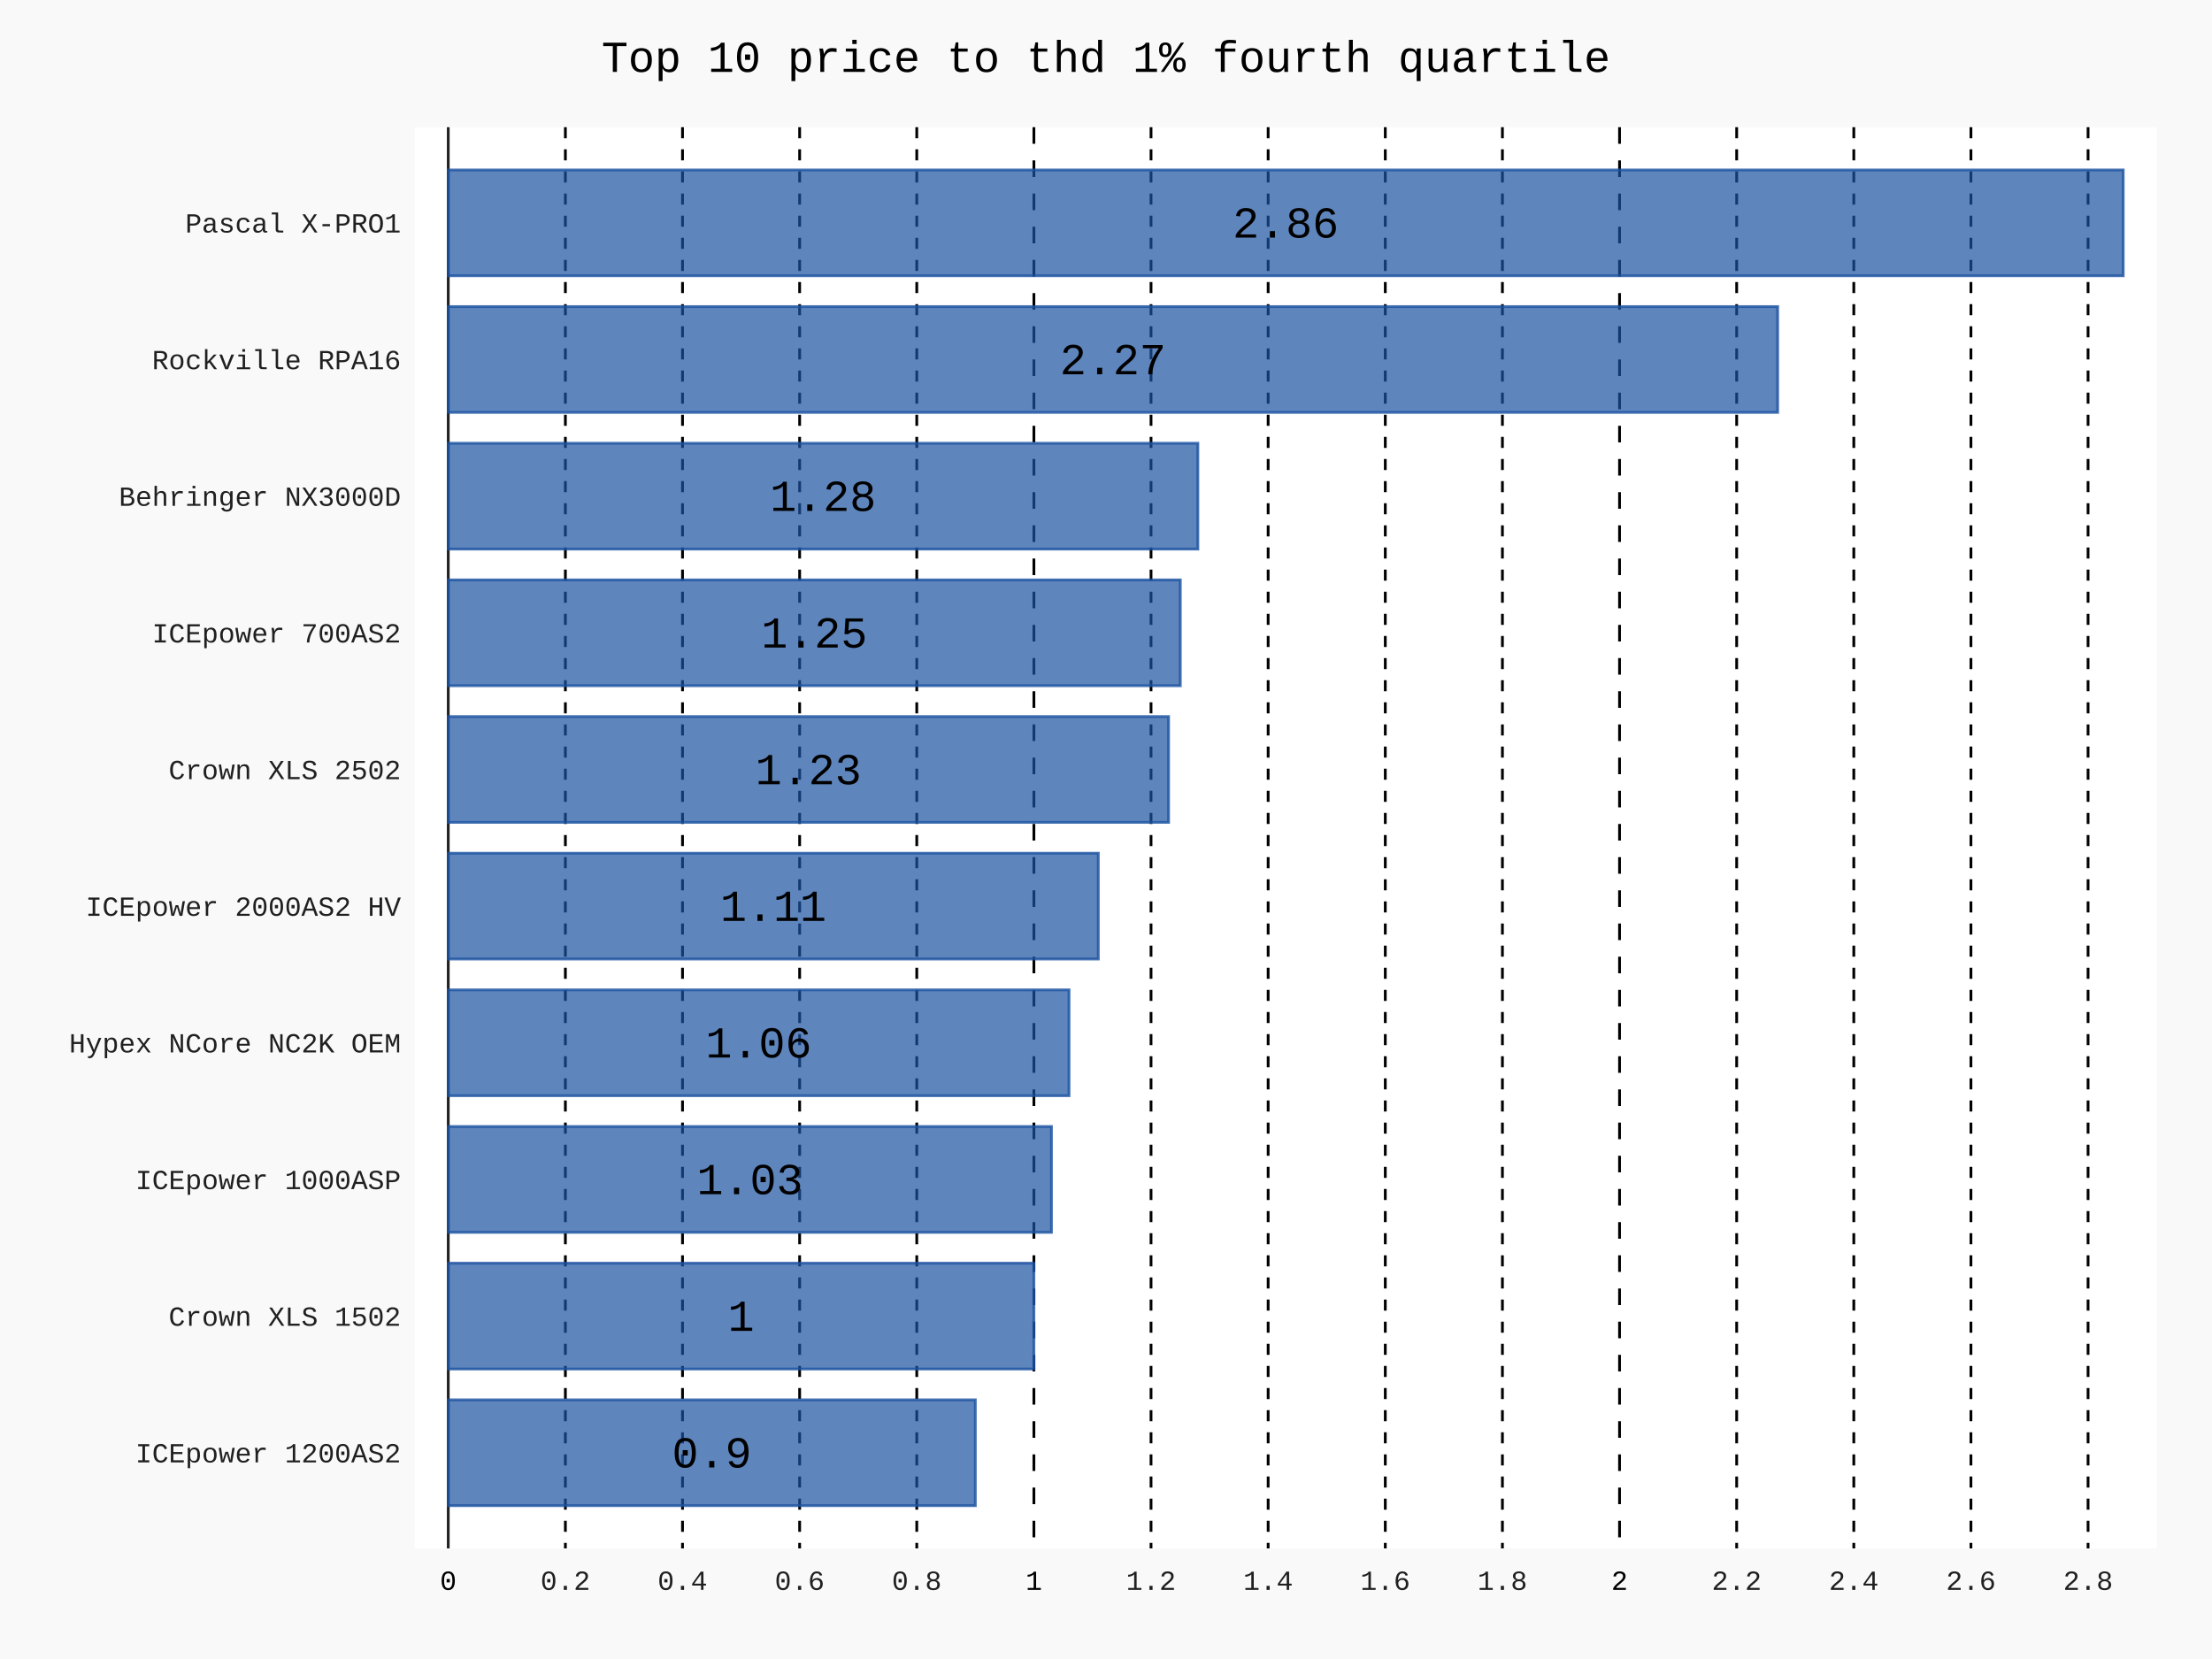
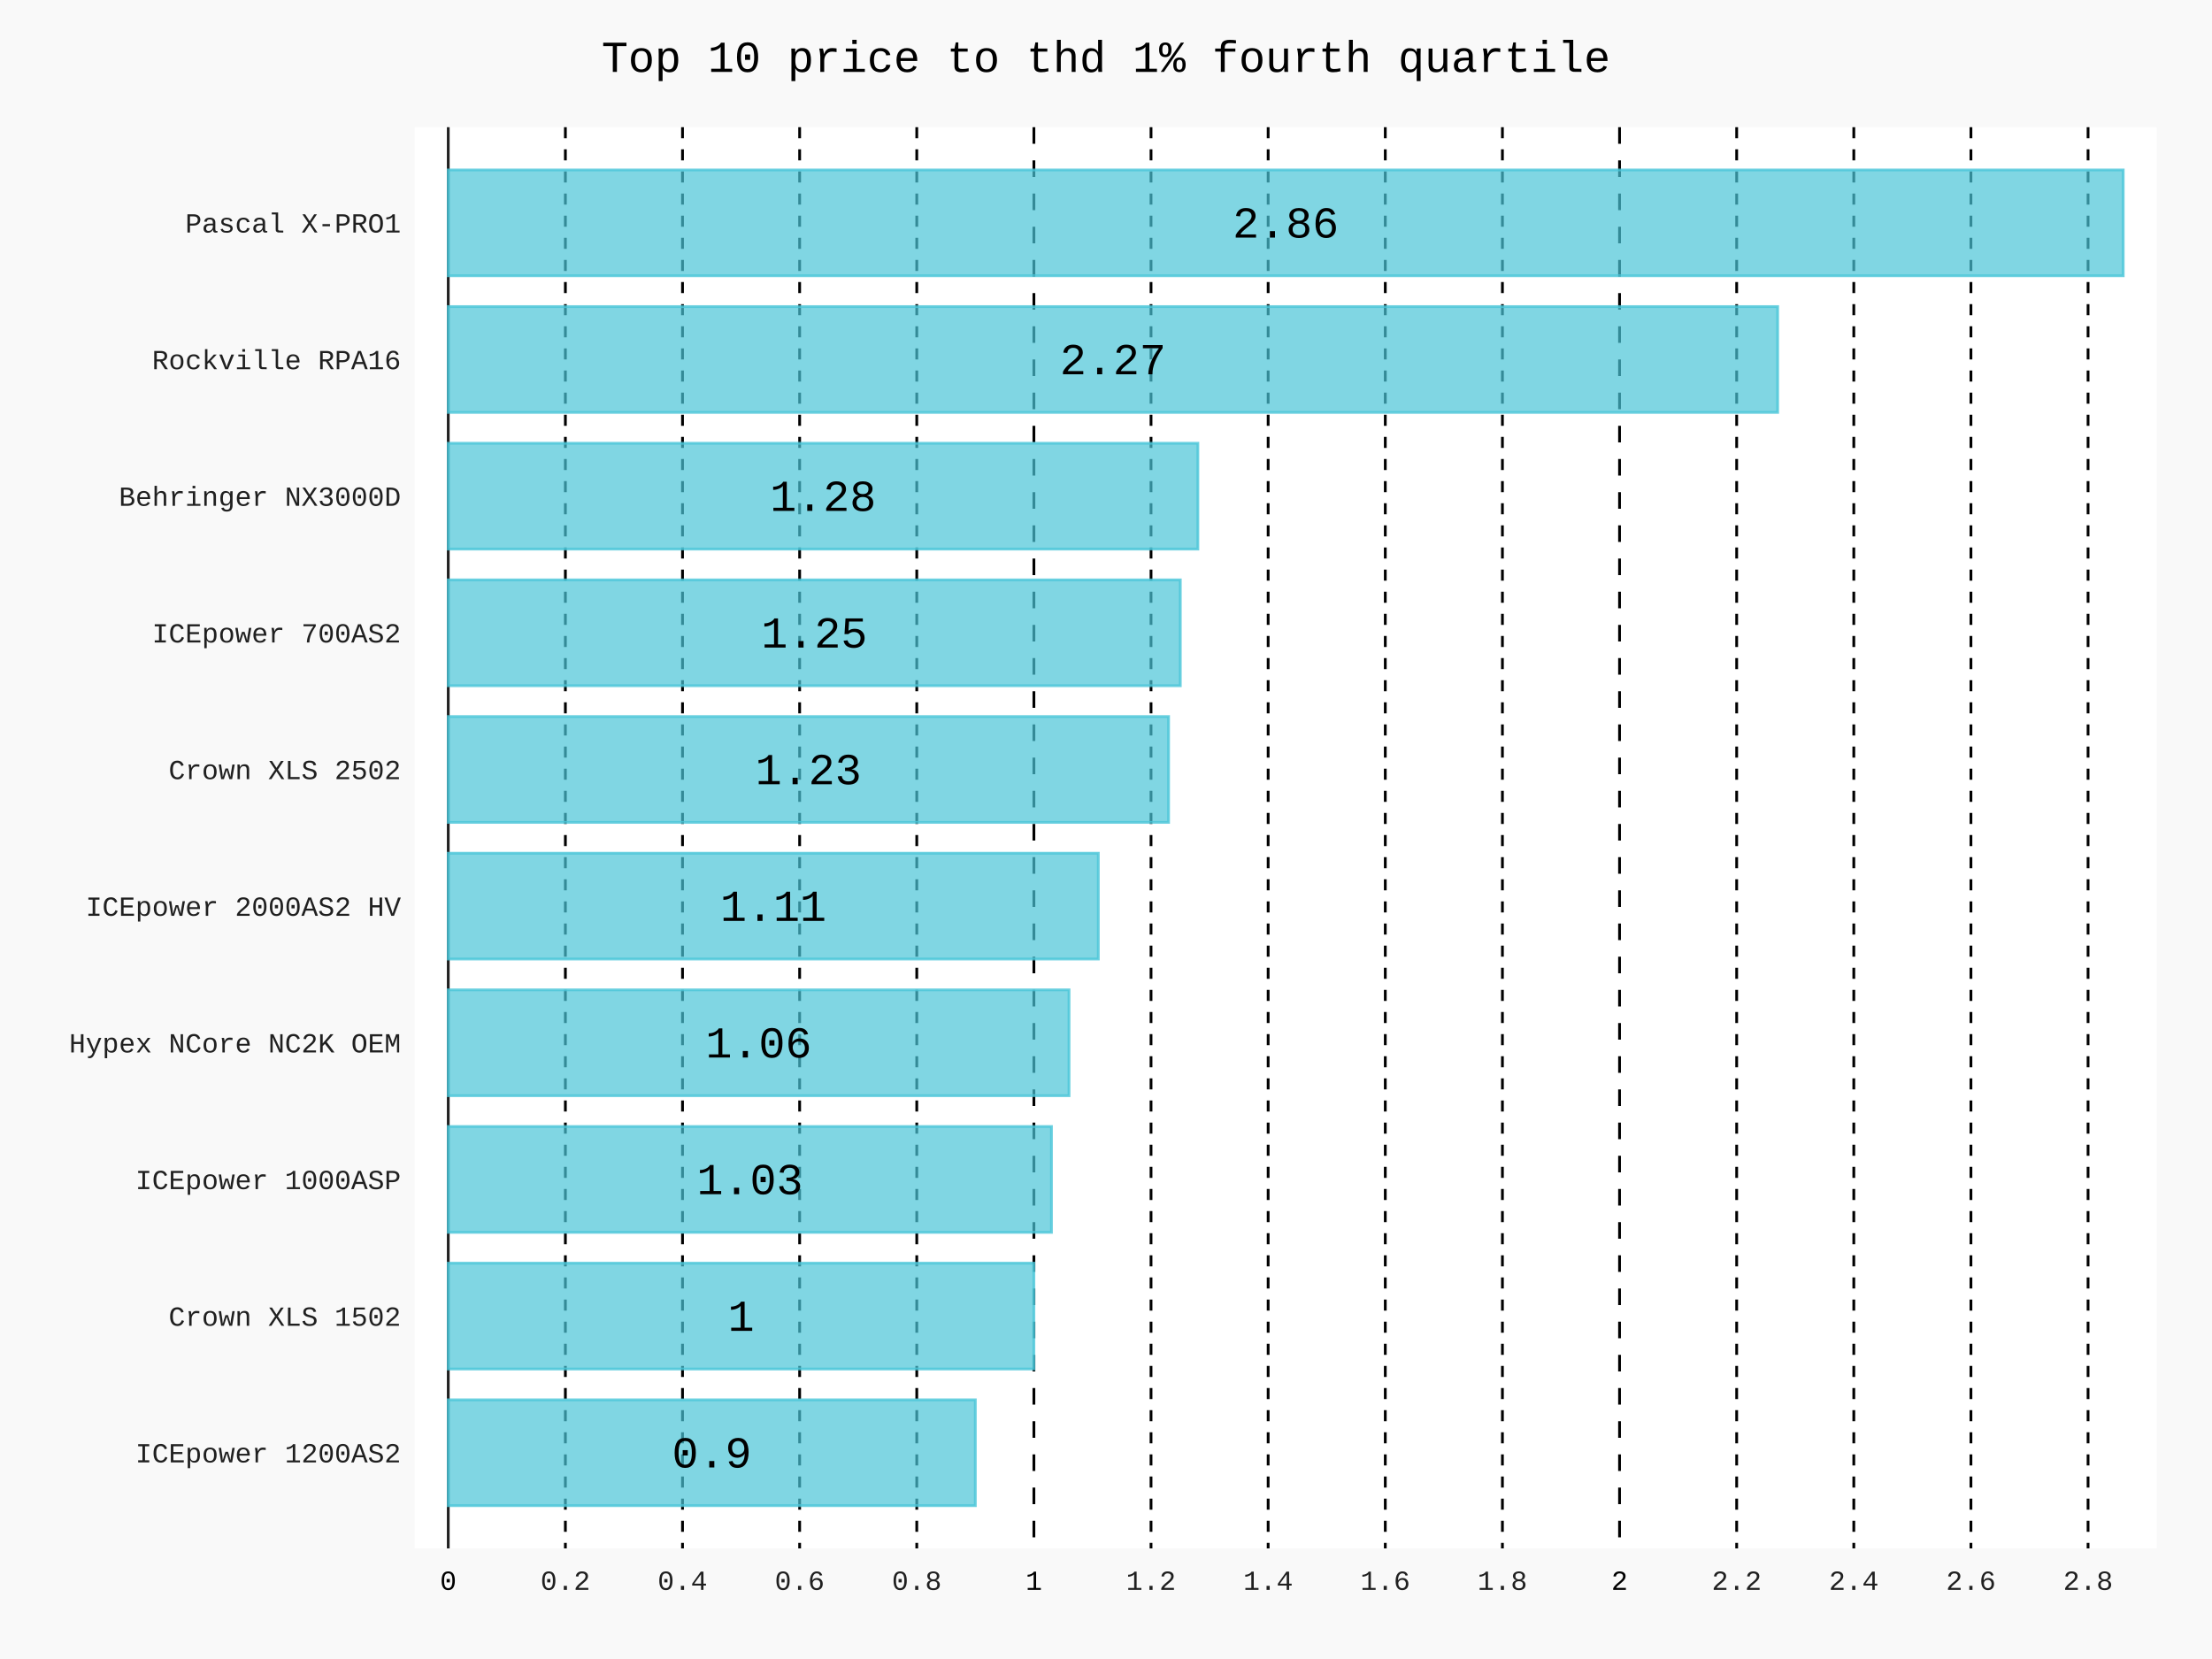
- <svg xmlns="http://www.w3.org/2000/svg" id="chart-89f48472-69e5-45d7-b571-7c1ca4074144" class="pygal-chart" viewBox="0 0 800 600">
+ <svg xmlns="http://www.w3.org/2000/svg" id="chart-845adc41-7957-478b-beb4-b1e5275bc79e" class="pygal-chart" viewBox="0 0 800 600">
  <defs>
-     <style type="text/css">#chart-89f48472-69e5-45d7-b571-7c1ca4074144{-webkit-user-select:none;-webkit-font-smoothing:antialiased;font-family:Consolas,"Liberation Mono",Menlo,Courier,monospace}#chart-89f48472-69e5-45d7-b571-7c1ca4074144 .title{font-family:Consolas,"Liberation Mono",Menlo,Courier,monospace;font-size:16px}#chart-89f48472-69e5-45d7-b571-7c1ca4074144 .legends .legend text{font-family:Consolas,"Liberation Mono",Menlo,Courier,monospace;font-size:14px}#chart-89f48472-69e5-45d7-b571-7c1ca4074144 .axis text{font-family:Consolas,"Liberation Mono",Menlo,Courier,monospace;font-size:10px}#chart-89f48472-69e5-45d7-b571-7c1ca4074144 .axis text.major{font-family:Consolas,"Liberation Mono",Menlo,Courier,monospace;font-size:10px}#chart-89f48472-69e5-45d7-b571-7c1ca4074144 .text-overlay text.value{font-family:Consolas,"Liberation Mono",Menlo,Courier,monospace;font-size:16px}#chart-89f48472-69e5-45d7-b571-7c1ca4074144 .text-overlay text.label{font-family:Consolas,"Liberation Mono",Menlo,Courier,monospace;font-size:10px}#chart-89f48472-69e5-45d7-b571-7c1ca4074144 .tooltip{font-family:Consolas,"Liberation Mono",Menlo,Courier,monospace;font-size:14px}#chart-89f48472-69e5-45d7-b571-7c1ca4074144 text.no_data{font-family:Consolas,"Liberation Mono",Menlo,Courier,monospace;font-size:64px}
- #chart-89f48472-69e5-45d7-b571-7c1ca4074144{background-color:rgba(249,249,249,1)}#chart-89f48472-69e5-45d7-b571-7c1ca4074144 path,#chart-89f48472-69e5-45d7-b571-7c1ca4074144 line,#chart-89f48472-69e5-45d7-b571-7c1ca4074144 rect,#chart-89f48472-69e5-45d7-b571-7c1ca4074144 circle{-webkit-transition:150ms;-moz-transition:150ms;transition:150ms}#chart-89f48472-69e5-45d7-b571-7c1ca4074144 .graph &gt; .background{fill:rgba(249,249,249,1)}#chart-89f48472-69e5-45d7-b571-7c1ca4074144 .plot &gt; .background{fill:rgba(255,255,255,1)}#chart-89f48472-69e5-45d7-b571-7c1ca4074144 .graph{fill:rgba(0,0,0,.87)}#chart-89f48472-69e5-45d7-b571-7c1ca4074144 text.no_data{fill:rgba(0,0,0,1)}#chart-89f48472-69e5-45d7-b571-7c1ca4074144 .title{fill:rgba(0,0,0,1)}#chart-89f48472-69e5-45d7-b571-7c1ca4074144 .legends .legend text{fill:rgba(0,0,0,.87)}#chart-89f48472-69e5-45d7-b571-7c1ca4074144 .legends .legend:hover text{fill:rgba(0,0,0,1)}#chart-89f48472-69e5-45d7-b571-7c1ca4074144 .axis .line{stroke:rgba(0,0,0,1)}#chart-89f48472-69e5-45d7-b571-7c1ca4074144 .axis .guide.line{stroke:rgba(0,0,0,.54)}#chart-89f48472-69e5-45d7-b571-7c1ca4074144 .axis .major.line{stroke:rgba(0,0,0,.87)}#chart-89f48472-69e5-45d7-b571-7c1ca4074144 .axis text.major{fill:rgba(0,0,0,1)}#chart-89f48472-69e5-45d7-b571-7c1ca4074144 .axis.y .guides:hover .guide.line,#chart-89f48472-69e5-45d7-b571-7c1ca4074144 .line-graph .axis.x .guides:hover .guide.line,#chart-89f48472-69e5-45d7-b571-7c1ca4074144 .stackedline-graph .axis.x .guides:hover .guide.line,#chart-89f48472-69e5-45d7-b571-7c1ca4074144 .xy-graph .axis.x .guides:hover .guide.line{stroke:rgba(0,0,0,1)}#chart-89f48472-69e5-45d7-b571-7c1ca4074144 .axis .guides:hover text{fill:rgba(0,0,0,1)}#chart-89f48472-69e5-45d7-b571-7c1ca4074144 .reactive{fill-opacity:.7;stroke-opacity:.8;stroke-width:1}#chart-89f48472-69e5-45d7-b571-7c1ca4074144 .ci{stroke:rgba(0,0,0,.87)}#chart-89f48472-69e5-45d7-b571-7c1ca4074144 .reactive.active,#chart-89f48472-69e5-45d7-b571-7c1ca4074144 .active .reactive{fill-opacity:.8;stroke-opacity:.9;stroke-width:4}#chart-89f48472-69e5-45d7-b571-7c1ca4074144 .ci .reactive.active{stroke-width:1.5}#chart-89f48472-69e5-45d7-b571-7c1ca4074144 .series text{fill:rgba(0,0,0,1)}#chart-89f48472-69e5-45d7-b571-7c1ca4074144 .tooltip rect{fill:rgba(255,255,255,1);stroke:rgba(0,0,0,1);-webkit-transition:opacity 150ms;-moz-transition:opacity 150ms;transition:opacity 150ms}#chart-89f48472-69e5-45d7-b571-7c1ca4074144 .tooltip .label{fill:rgba(0,0,0,.87)}#chart-89f48472-69e5-45d7-b571-7c1ca4074144 .tooltip .label{fill:rgba(0,0,0,.87)}#chart-89f48472-69e5-45d7-b571-7c1ca4074144 .tooltip .legend{font-size:.8em;fill:rgba(0,0,0,.54)}#chart-89f48472-69e5-45d7-b571-7c1ca4074144 .tooltip .x_label{font-size:.6em;fill:rgba(0,0,0,1)}#chart-89f48472-69e5-45d7-b571-7c1ca4074144 .tooltip .xlink{font-size:.5em;text-decoration:underline}#chart-89f48472-69e5-45d7-b571-7c1ca4074144 .tooltip .value{font-size:1.5em}#chart-89f48472-69e5-45d7-b571-7c1ca4074144 .bound{font-size:.5em}#chart-89f48472-69e5-45d7-b571-7c1ca4074144 .max-value{font-size:.75em;fill:rgba(0,0,0,.54)}#chart-89f48472-69e5-45d7-b571-7c1ca4074144 .map-element{fill:rgba(255,255,255,1);stroke:rgba(0,0,0,.54) !important}#chart-89f48472-69e5-45d7-b571-7c1ca4074144 .map-element .reactive{fill-opacity:inherit;stroke-opacity:inherit}#chart-89f48472-69e5-45d7-b571-7c1ca4074144 .color-0,#chart-89f48472-69e5-45d7-b571-7c1ca4074144 .color-0 a:visited{stroke:#1B52A0;fill:#1B52A0}#chart-89f48472-69e5-45d7-b571-7c1ca4074144 .text-overlay .color-0 text{fill:black}
- #chart-89f48472-69e5-45d7-b571-7c1ca4074144 text.no_data{text-anchor:middle}#chart-89f48472-69e5-45d7-b571-7c1ca4074144 .guide.line{fill:none}#chart-89f48472-69e5-45d7-b571-7c1ca4074144 .centered{text-anchor:middle}#chart-89f48472-69e5-45d7-b571-7c1ca4074144 .title{text-anchor:middle}#chart-89f48472-69e5-45d7-b571-7c1ca4074144 .legends .legend text{fill-opacity:1}#chart-89f48472-69e5-45d7-b571-7c1ca4074144 .axis.x text{text-anchor:middle}#chart-89f48472-69e5-45d7-b571-7c1ca4074144 .axis.x:not(.web) text[transform]{text-anchor:start}#chart-89f48472-69e5-45d7-b571-7c1ca4074144 .axis.x:not(.web) text[transform].backwards{text-anchor:end}#chart-89f48472-69e5-45d7-b571-7c1ca4074144 .axis.y text{text-anchor:end}#chart-89f48472-69e5-45d7-b571-7c1ca4074144 .axis.y text[transform].backwards{text-anchor:start}#chart-89f48472-69e5-45d7-b571-7c1ca4074144 .axis.y2 text{text-anchor:start}#chart-89f48472-69e5-45d7-b571-7c1ca4074144 .axis.y2 text[transform].backwards{text-anchor:end}#chart-89f48472-69e5-45d7-b571-7c1ca4074144 .axis .guide.line{stroke-dasharray:4,4;stroke:black}#chart-89f48472-69e5-45d7-b571-7c1ca4074144 .axis .major.guide.line{stroke-dasharray:6,6;stroke:black}#chart-89f48472-69e5-45d7-b571-7c1ca4074144 .horizontal .axis.y .guide.line,#chart-89f48472-69e5-45d7-b571-7c1ca4074144 .horizontal .axis.y2 .guide.line,#chart-89f48472-69e5-45d7-b571-7c1ca4074144 .vertical .axis.x .guide.line{opacity:0}#chart-89f48472-69e5-45d7-b571-7c1ca4074144 .horizontal .axis.always_show .guide.line,#chart-89f48472-69e5-45d7-b571-7c1ca4074144 .vertical .axis.always_show .guide.line{opacity:1 !important}#chart-89f48472-69e5-45d7-b571-7c1ca4074144 .axis.y .guides:hover .guide.line,#chart-89f48472-69e5-45d7-b571-7c1ca4074144 .axis.y2 .guides:hover .guide.line,#chart-89f48472-69e5-45d7-b571-7c1ca4074144 .axis.x .guides:hover .guide.line{opacity:1}#chart-89f48472-69e5-45d7-b571-7c1ca4074144 .axis .guides:hover text{opacity:1}#chart-89f48472-69e5-45d7-b571-7c1ca4074144 .nofill{fill:none}#chart-89f48472-69e5-45d7-b571-7c1ca4074144 .subtle-fill{fill-opacity:.2}#chart-89f48472-69e5-45d7-b571-7c1ca4074144 .dot{stroke-width:1px;fill-opacity:1;stroke-opacity:1}#chart-89f48472-69e5-45d7-b571-7c1ca4074144 .dot.active{stroke-width:5px}#chart-89f48472-69e5-45d7-b571-7c1ca4074144 .dot.negative{fill:transparent}#chart-89f48472-69e5-45d7-b571-7c1ca4074144 text,#chart-89f48472-69e5-45d7-b571-7c1ca4074144 tspan{stroke:none !important}#chart-89f48472-69e5-45d7-b571-7c1ca4074144 .series text.active{opacity:1}#chart-89f48472-69e5-45d7-b571-7c1ca4074144 .tooltip rect{fill-opacity:.95;stroke-width:.5}#chart-89f48472-69e5-45d7-b571-7c1ca4074144 .tooltip text{fill-opacity:1}#chart-89f48472-69e5-45d7-b571-7c1ca4074144 .showable{visibility:hidden}#chart-89f48472-69e5-45d7-b571-7c1ca4074144 .showable.shown{visibility:visible}#chart-89f48472-69e5-45d7-b571-7c1ca4074144 .gauge-background{fill:rgba(229,229,229,1);stroke:none}#chart-89f48472-69e5-45d7-b571-7c1ca4074144 .bg-lines{stroke:rgba(249,249,249,1);stroke-width:2px}</style>
+     <style type="text/css">#chart-845adc41-7957-478b-beb4-b1e5275bc79e{-webkit-user-select:none;-webkit-font-smoothing:antialiased;font-family:Consolas,"Liberation Mono",Menlo,Courier,monospace}#chart-845adc41-7957-478b-beb4-b1e5275bc79e .title{font-family:Consolas,"Liberation Mono",Menlo,Courier,monospace;font-size:16px}#chart-845adc41-7957-478b-beb4-b1e5275bc79e .legends .legend text{font-family:Consolas,"Liberation Mono",Menlo,Courier,monospace;font-size:14px}#chart-845adc41-7957-478b-beb4-b1e5275bc79e .axis text{font-family:Consolas,"Liberation Mono",Menlo,Courier,monospace;font-size:10px}#chart-845adc41-7957-478b-beb4-b1e5275bc79e .axis text.major{font-family:Consolas,"Liberation Mono",Menlo,Courier,monospace;font-size:10px}#chart-845adc41-7957-478b-beb4-b1e5275bc79e .text-overlay text.value{font-family:Consolas,"Liberation Mono",Menlo,Courier,monospace;font-size:16px}#chart-845adc41-7957-478b-beb4-b1e5275bc79e .text-overlay text.label{font-family:Consolas,"Liberation Mono",Menlo,Courier,monospace;font-size:10px}#chart-845adc41-7957-478b-beb4-b1e5275bc79e .tooltip{font-family:Consolas,"Liberation Mono",Menlo,Courier,monospace;font-size:14px}#chart-845adc41-7957-478b-beb4-b1e5275bc79e text.no_data{font-family:Consolas,"Liberation Mono",Menlo,Courier,monospace;font-size:64px}
+ #chart-845adc41-7957-478b-beb4-b1e5275bc79e{background-color:rgba(249,249,249,1)}#chart-845adc41-7957-478b-beb4-b1e5275bc79e path,#chart-845adc41-7957-478b-beb4-b1e5275bc79e line,#chart-845adc41-7957-478b-beb4-b1e5275bc79e rect,#chart-845adc41-7957-478b-beb4-b1e5275bc79e circle{-webkit-transition:150ms;-moz-transition:150ms;transition:150ms}#chart-845adc41-7957-478b-beb4-b1e5275bc79e .graph &gt; .background{fill:rgba(249,249,249,1)}#chart-845adc41-7957-478b-beb4-b1e5275bc79e .plot &gt; .background{fill:rgba(255,255,255,1)}#chart-845adc41-7957-478b-beb4-b1e5275bc79e .graph{fill:rgba(0,0,0,.87)}#chart-845adc41-7957-478b-beb4-b1e5275bc79e text.no_data{fill:rgba(0,0,0,1)}#chart-845adc41-7957-478b-beb4-b1e5275bc79e .title{fill:rgba(0,0,0,1)}#chart-845adc41-7957-478b-beb4-b1e5275bc79e .legends .legend text{fill:rgba(0,0,0,.87)}#chart-845adc41-7957-478b-beb4-b1e5275bc79e .legends .legend:hover text{fill:rgba(0,0,0,1)}#chart-845adc41-7957-478b-beb4-b1e5275bc79e .axis .line{stroke:rgba(0,0,0,1)}#chart-845adc41-7957-478b-beb4-b1e5275bc79e .axis .guide.line{stroke:rgba(0,0,0,.54)}#chart-845adc41-7957-478b-beb4-b1e5275bc79e .axis .major.line{stroke:rgba(0,0,0,.87)}#chart-845adc41-7957-478b-beb4-b1e5275bc79e .axis text.major{fill:rgba(0,0,0,1)}#chart-845adc41-7957-478b-beb4-b1e5275bc79e .axis.y .guides:hover .guide.line,#chart-845adc41-7957-478b-beb4-b1e5275bc79e .line-graph .axis.x .guides:hover .guide.line,#chart-845adc41-7957-478b-beb4-b1e5275bc79e .stackedline-graph .axis.x .guides:hover .guide.line,#chart-845adc41-7957-478b-beb4-b1e5275bc79e .xy-graph .axis.x .guides:hover .guide.line{stroke:rgba(0,0,0,1)}#chart-845adc41-7957-478b-beb4-b1e5275bc79e .axis .guides:hover text{fill:rgba(0,0,0,1)}#chart-845adc41-7957-478b-beb4-b1e5275bc79e .reactive{fill-opacity:.7;stroke-opacity:.8;stroke-width:1}#chart-845adc41-7957-478b-beb4-b1e5275bc79e .ci{stroke:rgba(0,0,0,.87)}#chart-845adc41-7957-478b-beb4-b1e5275bc79e .reactive.active,#chart-845adc41-7957-478b-beb4-b1e5275bc79e .active .reactive{fill-opacity:.8;stroke-opacity:.9;stroke-width:4}#chart-845adc41-7957-478b-beb4-b1e5275bc79e .ci .reactive.active{stroke-width:1.5}#chart-845adc41-7957-478b-beb4-b1e5275bc79e .series text{fill:rgba(0,0,0,1)}#chart-845adc41-7957-478b-beb4-b1e5275bc79e .tooltip rect{fill:rgba(255,255,255,1);stroke:rgba(0,0,0,1);-webkit-transition:opacity 150ms;-moz-transition:opacity 150ms;transition:opacity 150ms}#chart-845adc41-7957-478b-beb4-b1e5275bc79e .tooltip .label{fill:rgba(0,0,0,.87)}#chart-845adc41-7957-478b-beb4-b1e5275bc79e .tooltip .label{fill:rgba(0,0,0,.87)}#chart-845adc41-7957-478b-beb4-b1e5275bc79e .tooltip .legend{font-size:.8em;fill:rgba(0,0,0,.54)}#chart-845adc41-7957-478b-beb4-b1e5275bc79e .tooltip .x_label{font-size:.6em;fill:rgba(0,0,0,1)}#chart-845adc41-7957-478b-beb4-b1e5275bc79e .tooltip .xlink{font-size:.5em;text-decoration:underline}#chart-845adc41-7957-478b-beb4-b1e5275bc79e .tooltip .value{font-size:1.5em}#chart-845adc41-7957-478b-beb4-b1e5275bc79e .bound{font-size:.5em}#chart-845adc41-7957-478b-beb4-b1e5275bc79e .max-value{font-size:.75em;fill:rgba(0,0,0,.54)}#chart-845adc41-7957-478b-beb4-b1e5275bc79e .map-element{fill:rgba(255,255,255,1);stroke:rgba(0,0,0,.54) !important}#chart-845adc41-7957-478b-beb4-b1e5275bc79e .map-element .reactive{fill-opacity:inherit;stroke-opacity:inherit}#chart-845adc41-7957-478b-beb4-b1e5275bc79e .color-0,#chart-845adc41-7957-478b-beb4-b1e5275bc79e .color-0 a:visited{stroke:#4AC5D8;fill:#4AC5D8}#chart-845adc41-7957-478b-beb4-b1e5275bc79e .text-overlay .color-0 text{fill:black}
+ #chart-845adc41-7957-478b-beb4-b1e5275bc79e text.no_data{text-anchor:middle}#chart-845adc41-7957-478b-beb4-b1e5275bc79e .guide.line{fill:none}#chart-845adc41-7957-478b-beb4-b1e5275bc79e .centered{text-anchor:middle}#chart-845adc41-7957-478b-beb4-b1e5275bc79e .title{text-anchor:middle}#chart-845adc41-7957-478b-beb4-b1e5275bc79e .legends .legend text{fill-opacity:1}#chart-845adc41-7957-478b-beb4-b1e5275bc79e .axis.x text{text-anchor:middle}#chart-845adc41-7957-478b-beb4-b1e5275bc79e .axis.x:not(.web) text[transform]{text-anchor:start}#chart-845adc41-7957-478b-beb4-b1e5275bc79e .axis.x:not(.web) text[transform].backwards{text-anchor:end}#chart-845adc41-7957-478b-beb4-b1e5275bc79e .axis.y text{text-anchor:end}#chart-845adc41-7957-478b-beb4-b1e5275bc79e .axis.y text[transform].backwards{text-anchor:start}#chart-845adc41-7957-478b-beb4-b1e5275bc79e .axis.y2 text{text-anchor:start}#chart-845adc41-7957-478b-beb4-b1e5275bc79e .axis.y2 text[transform].backwards{text-anchor:end}#chart-845adc41-7957-478b-beb4-b1e5275bc79e .axis .guide.line{stroke-dasharray:4,4;stroke:black}#chart-845adc41-7957-478b-beb4-b1e5275bc79e .axis .major.guide.line{stroke-dasharray:6,6;stroke:black}#chart-845adc41-7957-478b-beb4-b1e5275bc79e .horizontal .axis.y .guide.line,#chart-845adc41-7957-478b-beb4-b1e5275bc79e .horizontal .axis.y2 .guide.line,#chart-845adc41-7957-478b-beb4-b1e5275bc79e .vertical .axis.x .guide.line{opacity:0}#chart-845adc41-7957-478b-beb4-b1e5275bc79e .horizontal .axis.always_show .guide.line,#chart-845adc41-7957-478b-beb4-b1e5275bc79e .vertical .axis.always_show .guide.line{opacity:1 !important}#chart-845adc41-7957-478b-beb4-b1e5275bc79e .axis.y .guides:hover .guide.line,#chart-845adc41-7957-478b-beb4-b1e5275bc79e .axis.y2 .guides:hover .guide.line,#chart-845adc41-7957-478b-beb4-b1e5275bc79e .axis.x .guides:hover .guide.line{opacity:1}#chart-845adc41-7957-478b-beb4-b1e5275bc79e .axis .guides:hover text{opacity:1}#chart-845adc41-7957-478b-beb4-b1e5275bc79e .nofill{fill:none}#chart-845adc41-7957-478b-beb4-b1e5275bc79e .subtle-fill{fill-opacity:.2}#chart-845adc41-7957-478b-beb4-b1e5275bc79e .dot{stroke-width:1px;fill-opacity:1;stroke-opacity:1}#chart-845adc41-7957-478b-beb4-b1e5275bc79e .dot.active{stroke-width:5px}#chart-845adc41-7957-478b-beb4-b1e5275bc79e .dot.negative{fill:transparent}#chart-845adc41-7957-478b-beb4-b1e5275bc79e text,#chart-845adc41-7957-478b-beb4-b1e5275bc79e tspan{stroke:none !important}#chart-845adc41-7957-478b-beb4-b1e5275bc79e .series text.active{opacity:1}#chart-845adc41-7957-478b-beb4-b1e5275bc79e .tooltip rect{fill-opacity:.95;stroke-width:.5}#chart-845adc41-7957-478b-beb4-b1e5275bc79e .tooltip text{fill-opacity:1}#chart-845adc41-7957-478b-beb4-b1e5275bc79e .showable{visibility:hidden}#chart-845adc41-7957-478b-beb4-b1e5275bc79e .showable.shown{visibility:visible}#chart-845adc41-7957-478b-beb4-b1e5275bc79e .gauge-background{fill:rgba(229,229,229,1);stroke:none}#chart-845adc41-7957-478b-beb4-b1e5275bc79e .bg-lines{stroke:rgba(249,249,249,1);stroke-width:2px}</style>
  </defs>
  <g class="graph horizontalbar-graph horizontal">
    <rect x="0" y="0" width="800" height="600" class="background" />
    <g transform="translate(150, 46)" class="plot">
      <rect x="0" y="0" width="630.0" height="514" class="background" />
      <g class="axis y">
        <g class="guides">
          <text x="-5" y="482.904" class="">ICEpower 1200AS2</text>
        </g>
        <g class="guides">
          <text x="-5" y="433.481" class="">Crown XLS 1502</text>
        </g>
        <g class="guides">
          <text x="-5" y="384.058" class="">ICEpower 1000ASP</text>
        </g>
        <g class="guides">
          <text x="-5" y="334.635" class="">Hypex NCore NC2K OEM</text>
        </g>
        <g class="guides">
          <text x="-5" y="285.212" class="">ICEpower 2000AS2 HV</text>
        </g>
        <g class="guides">
          <text x="-5" y="235.788" class="">Crown XLS 2502</text>
        </g>
        <g class="guides">
          <text x="-5" y="186.365" class="">ICEpower 700AS2</text>
        </g>
        <g class="guides">
          <text x="-5" y="136.942" class="">Behringer NX3000D</text>
        </g>
        <g class="guides">
          <text x="-5" y="87.519" class="">Rockville RPA16</text>
        </g>
        <g class="guides">
          <text x="-5" y="38.096" class="">Pascal X-PRO1</text>
        </g>
      </g>
      <g class="axis x always_show">
        <g class="guides">
          <path d="M12.115 0 v514" class="axis major line" />
          <text x="12.115" y="529.0" class="major">0</text>
        </g>
        <g class="guides">
          <path d="M54.477 0 v514" class="guide line" />
          <text x="54.477" y="529.0" class="">0.2</text>
        </g>
        <g class="guides">
          <path d="M96.838 0 v514" class="guide line" />
          <text x="96.838" y="529.0" class="">0.4</text>
        </g>
        <g class="guides">
          <path d="M139.2 0 v514" class="guide line" />
          <text x="139.2" y="529.0" class="">0.6</text>
        </g>
        <g class="guides">
          <path d="M181.561 0 v514" class="guide line" />
          <text x="181.561" y="529.0" class="">0.8</text>
        </g>
        <g class="guides">
          <path d="M223.923 0 v514" class="major guide line" />
          <text x="223.923" y="529.0" class="major">1</text>
        </g>
        <g class="guides">
          <path d="M266.284 0 v514" class="guide line" />
          <text x="266.284" y="529.0" class="">1.2</text>
        </g>
        <g class="guides">
          <path d="M308.646 0 v514" class="guide line" />
          <text x="308.646" y="529.0" class="">1.4</text>
        </g>
        <g class="guides">
          <path d="M351.007 0 v514" class="guide line" />
          <text x="351.007" y="529.0" class="">1.6</text>
        </g>
        <g class="guides">
          <path d="M393.369 0 v514" class="guide line" />
          <text x="393.369" y="529.0" class="">1.8</text>
        </g>
        <g class="guides">
          <path d="M435.73 0 v514" class="major guide line" />
          <text x="435.73" y="529.0" class="major">2</text>
        </g>
        <g class="guides">
          <path d="M478.092 0 v514" class="guide line" />
          <text x="478.092" y="529.0" class="">2.2</text>
        </g>
        <g class="guides">
          <path d="M520.453 0 v514" class="guide line" />
          <text x="520.453" y="529.0" class="">2.4</text>
        </g>
        <g class="guides">
          <path d="M562.815 0 v514" class="guide line" />
          <text x="562.815" y="529.0" class="">2.6</text>
        </g>
        <g class="guides">
          <path d="M605.176 0 v514" class="guide line" />
          <text x="605.176" y="529.0" class="">2.8</text>
        </g>
      </g>
      <g class="series serie-0 color-0">
        <g class="bars">
          <g class="bar">
            <rect x="12.115" y="460.267" rx="0" ry="0" width="190.627" height="38.273" class="rect reactive tooltip-trigger" />
          </g>
          <g class="bar">
            <rect x="12.115" y="410.844" rx="0" ry="0" width="211.807" height="38.273" class="rect reactive tooltip-trigger" />
          </g>
          <g class="bar">
            <rect x="12.115" y="361.421" rx="0" ry="0" width="218.162" height="38.273" class="rect reactive tooltip-trigger" />
          </g>
          <g class="bar">
            <rect x="12.115" y="311.998" rx="0" ry="0" width="224.516" height="38.273" class="rect reactive tooltip-trigger" />
          </g>
          <g class="bar">
            <rect x="12.115" y="262.575" rx="0" ry="0" width="235.106" height="38.273" class="rect reactive tooltip-trigger" />
          </g>
          <g class="bar">
            <rect x="12.115" y="213.152" rx="0" ry="0" width="260.523" height="38.273" class="rect reactive tooltip-trigger" />
          </g>
          <g class="bar">
            <rect x="12.115" y="163.729" rx="0" ry="0" width="264.759" height="38.273" class="rect reactive tooltip-trigger" />
          </g>
          <g class="bar">
            <rect x="12.115" y="114.306" rx="0" ry="0" width="271.114" height="38.273" class="rect reactive tooltip-trigger" />
          </g>
          <g class="bar">
            <rect x="12.115" y="64.883" rx="0" ry="0" width="480.803" height="38.273" class="rect reactive tooltip-trigger" />
          </g>
          <g class="bar">
            <rect x="12.115" y="15.46" rx="0" ry="0" width="605.769" height="38.273" class="rect reactive tooltip-trigger" />
          </g>
        </g>
      </g>
    </g>
    <g class="titles">
      <text x="400.0" y="26" class="title plot_title">Top 10 price to thd 1% fourth quartile</text>
    </g>
    <g transform="translate(150, 46)" class="plot overlay">
      <g class="series serie-0 color-0" />
    </g>
    <g transform="translate(150, 46)" class="plot text-overlay">
      <g class="series serie-0 color-0">
        <text text-anchor="middle" x="107.429" y="484.737" class="value">0.9</text>
        <text text-anchor="middle" x="118.019" y="435.314" class="value">1</text>
        <text text-anchor="middle" x="121.196" y="385.891" class="value">1.03</text>
        <text text-anchor="middle" x="124.373" y="336.468" class="value">1.06</text>
        <text text-anchor="middle" x="129.669" y="287.045" class="value">1.11</text>
        <text text-anchor="middle" x="142.377" y="237.622" class="value">1.23</text>
        <text text-anchor="middle" x="144.495" y="188.199" class="value">1.25</text>
        <text text-anchor="middle" x="147.672" y="138.776" class="value">1.28</text>
        <text text-anchor="middle" x="252.517" y="89.353" class="value">2.27</text>
        <text text-anchor="middle" x="315.0" y="39.929" class="value">2.86</text>
      </g>
    </g>
    <g transform="translate(150, 46)" class="plot tooltip-overlay">
      <g transform="translate(0 0)" style="opacity: 0" class="tooltip">
        <rect rx="0" ry="0" width="0" height="0" class="tooltip-box" />
        <g class="text" />
      </g>
    </g>
  </g>
</svg>
